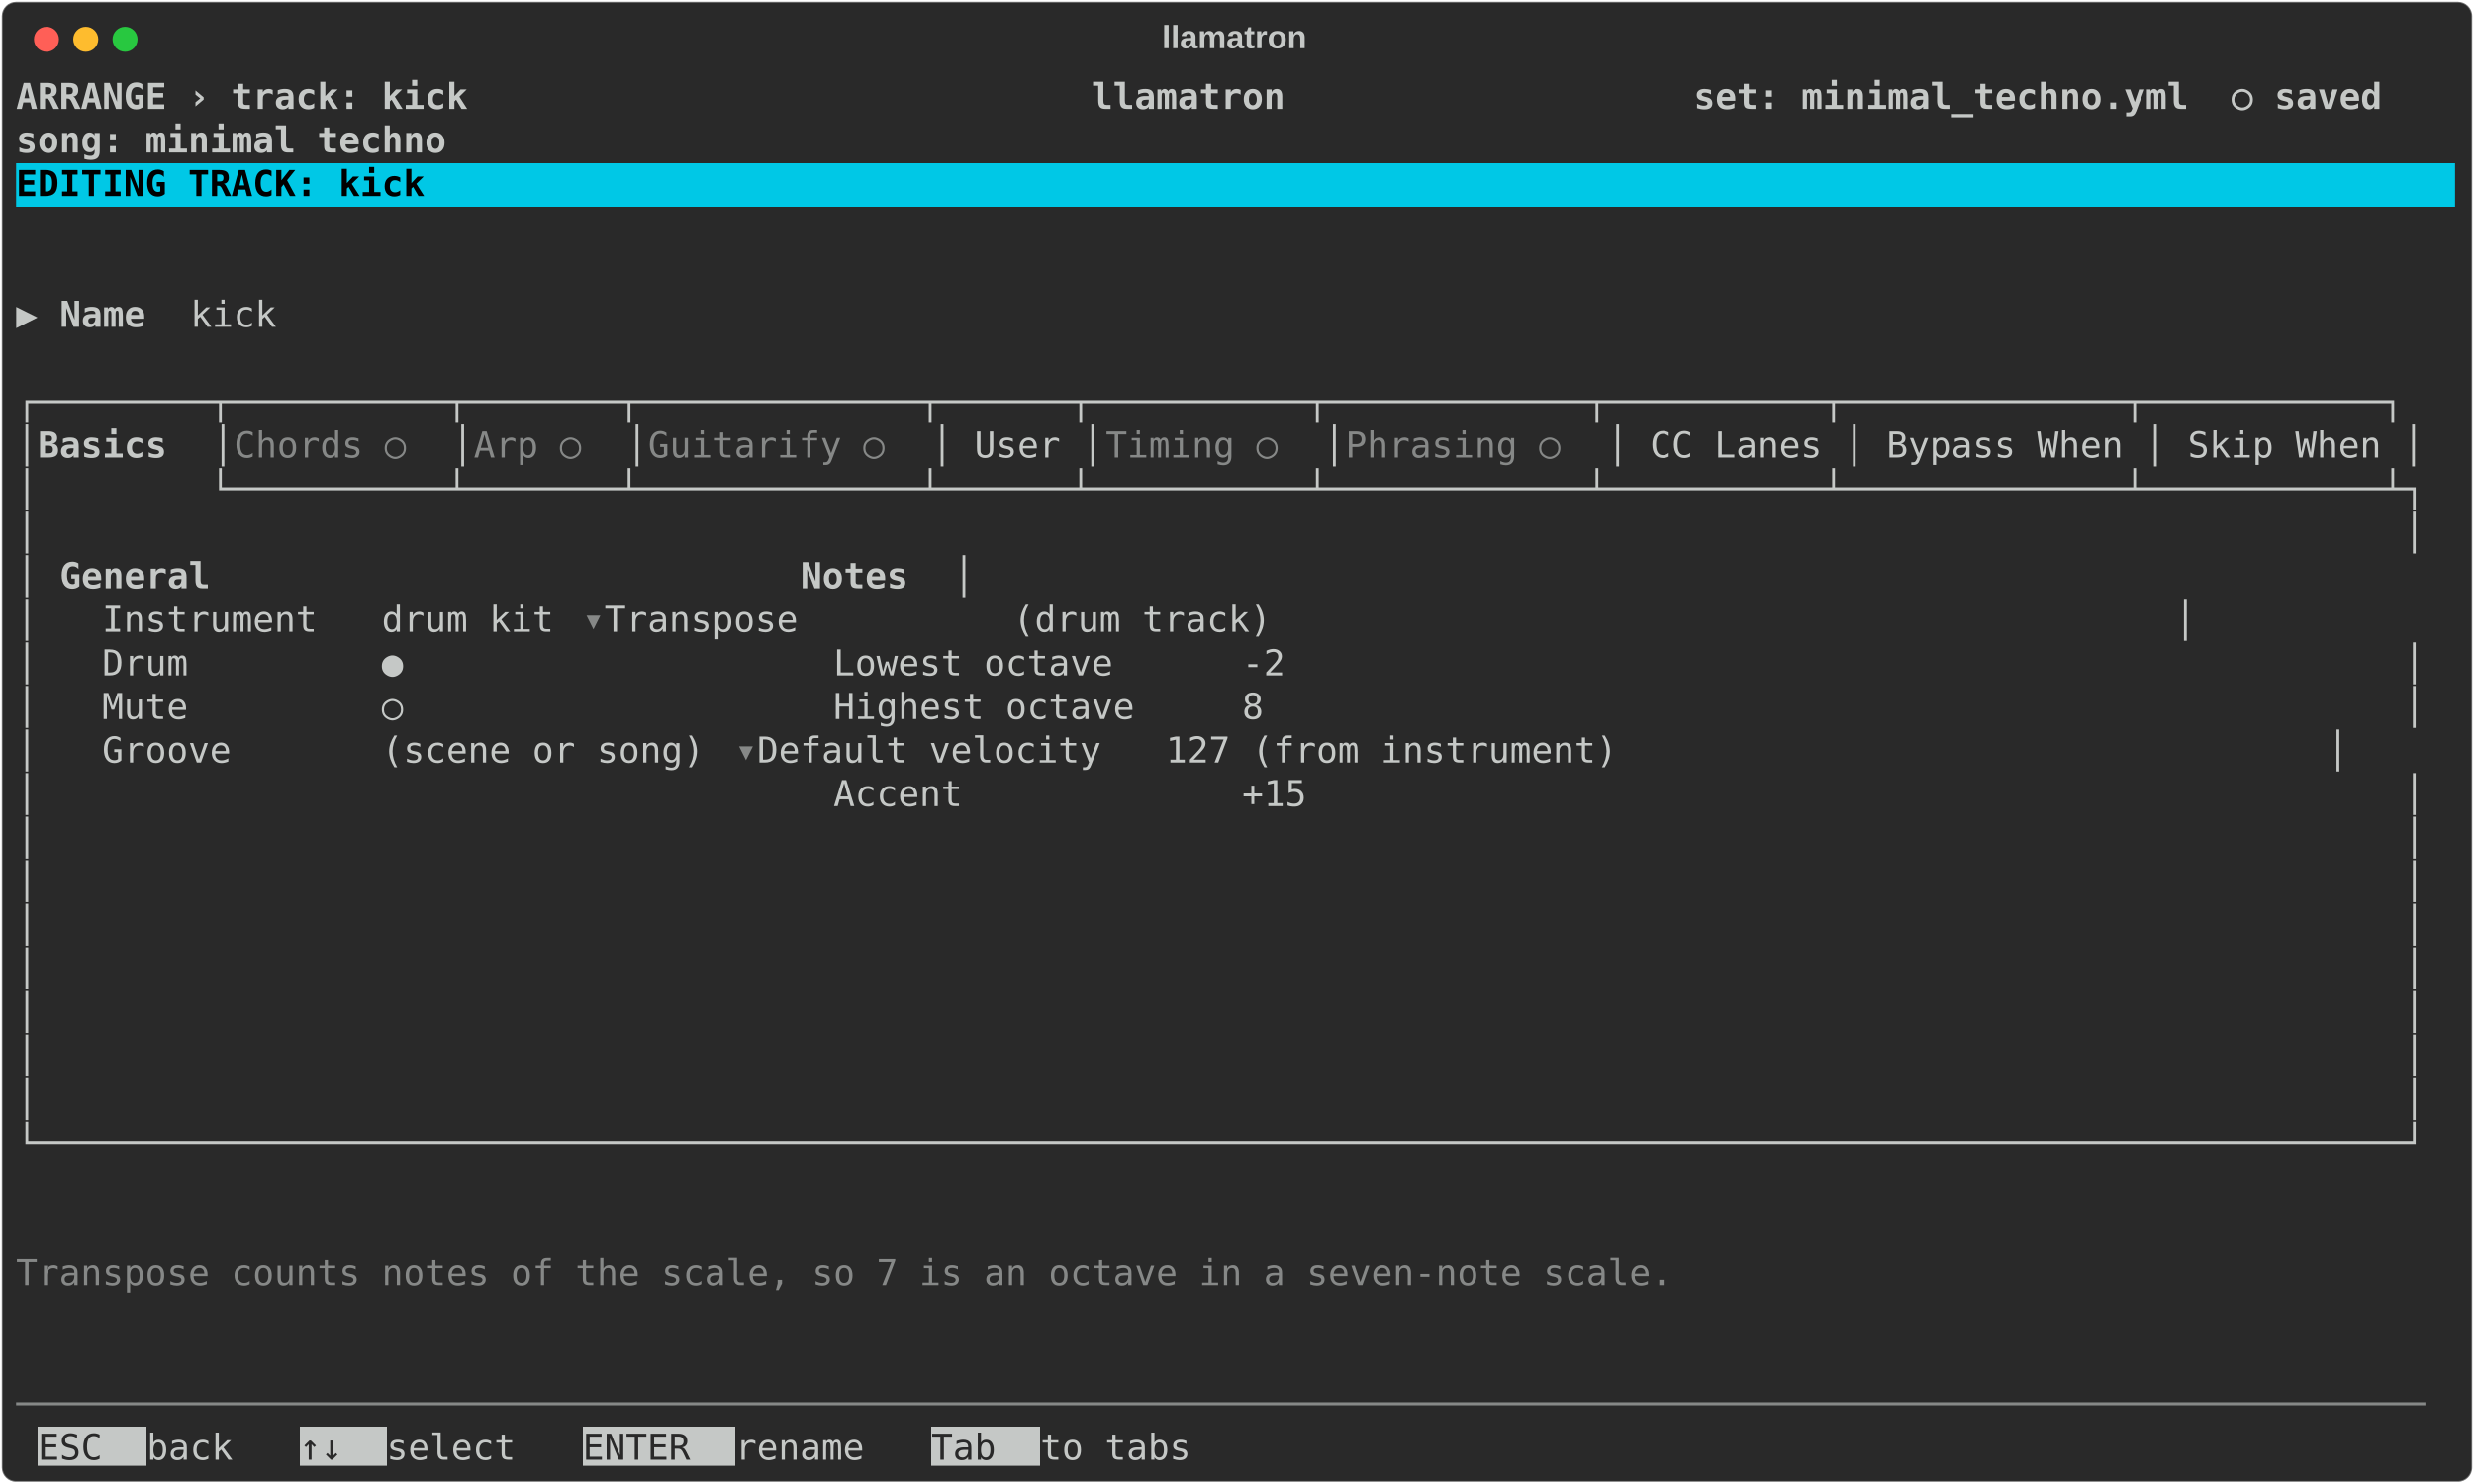
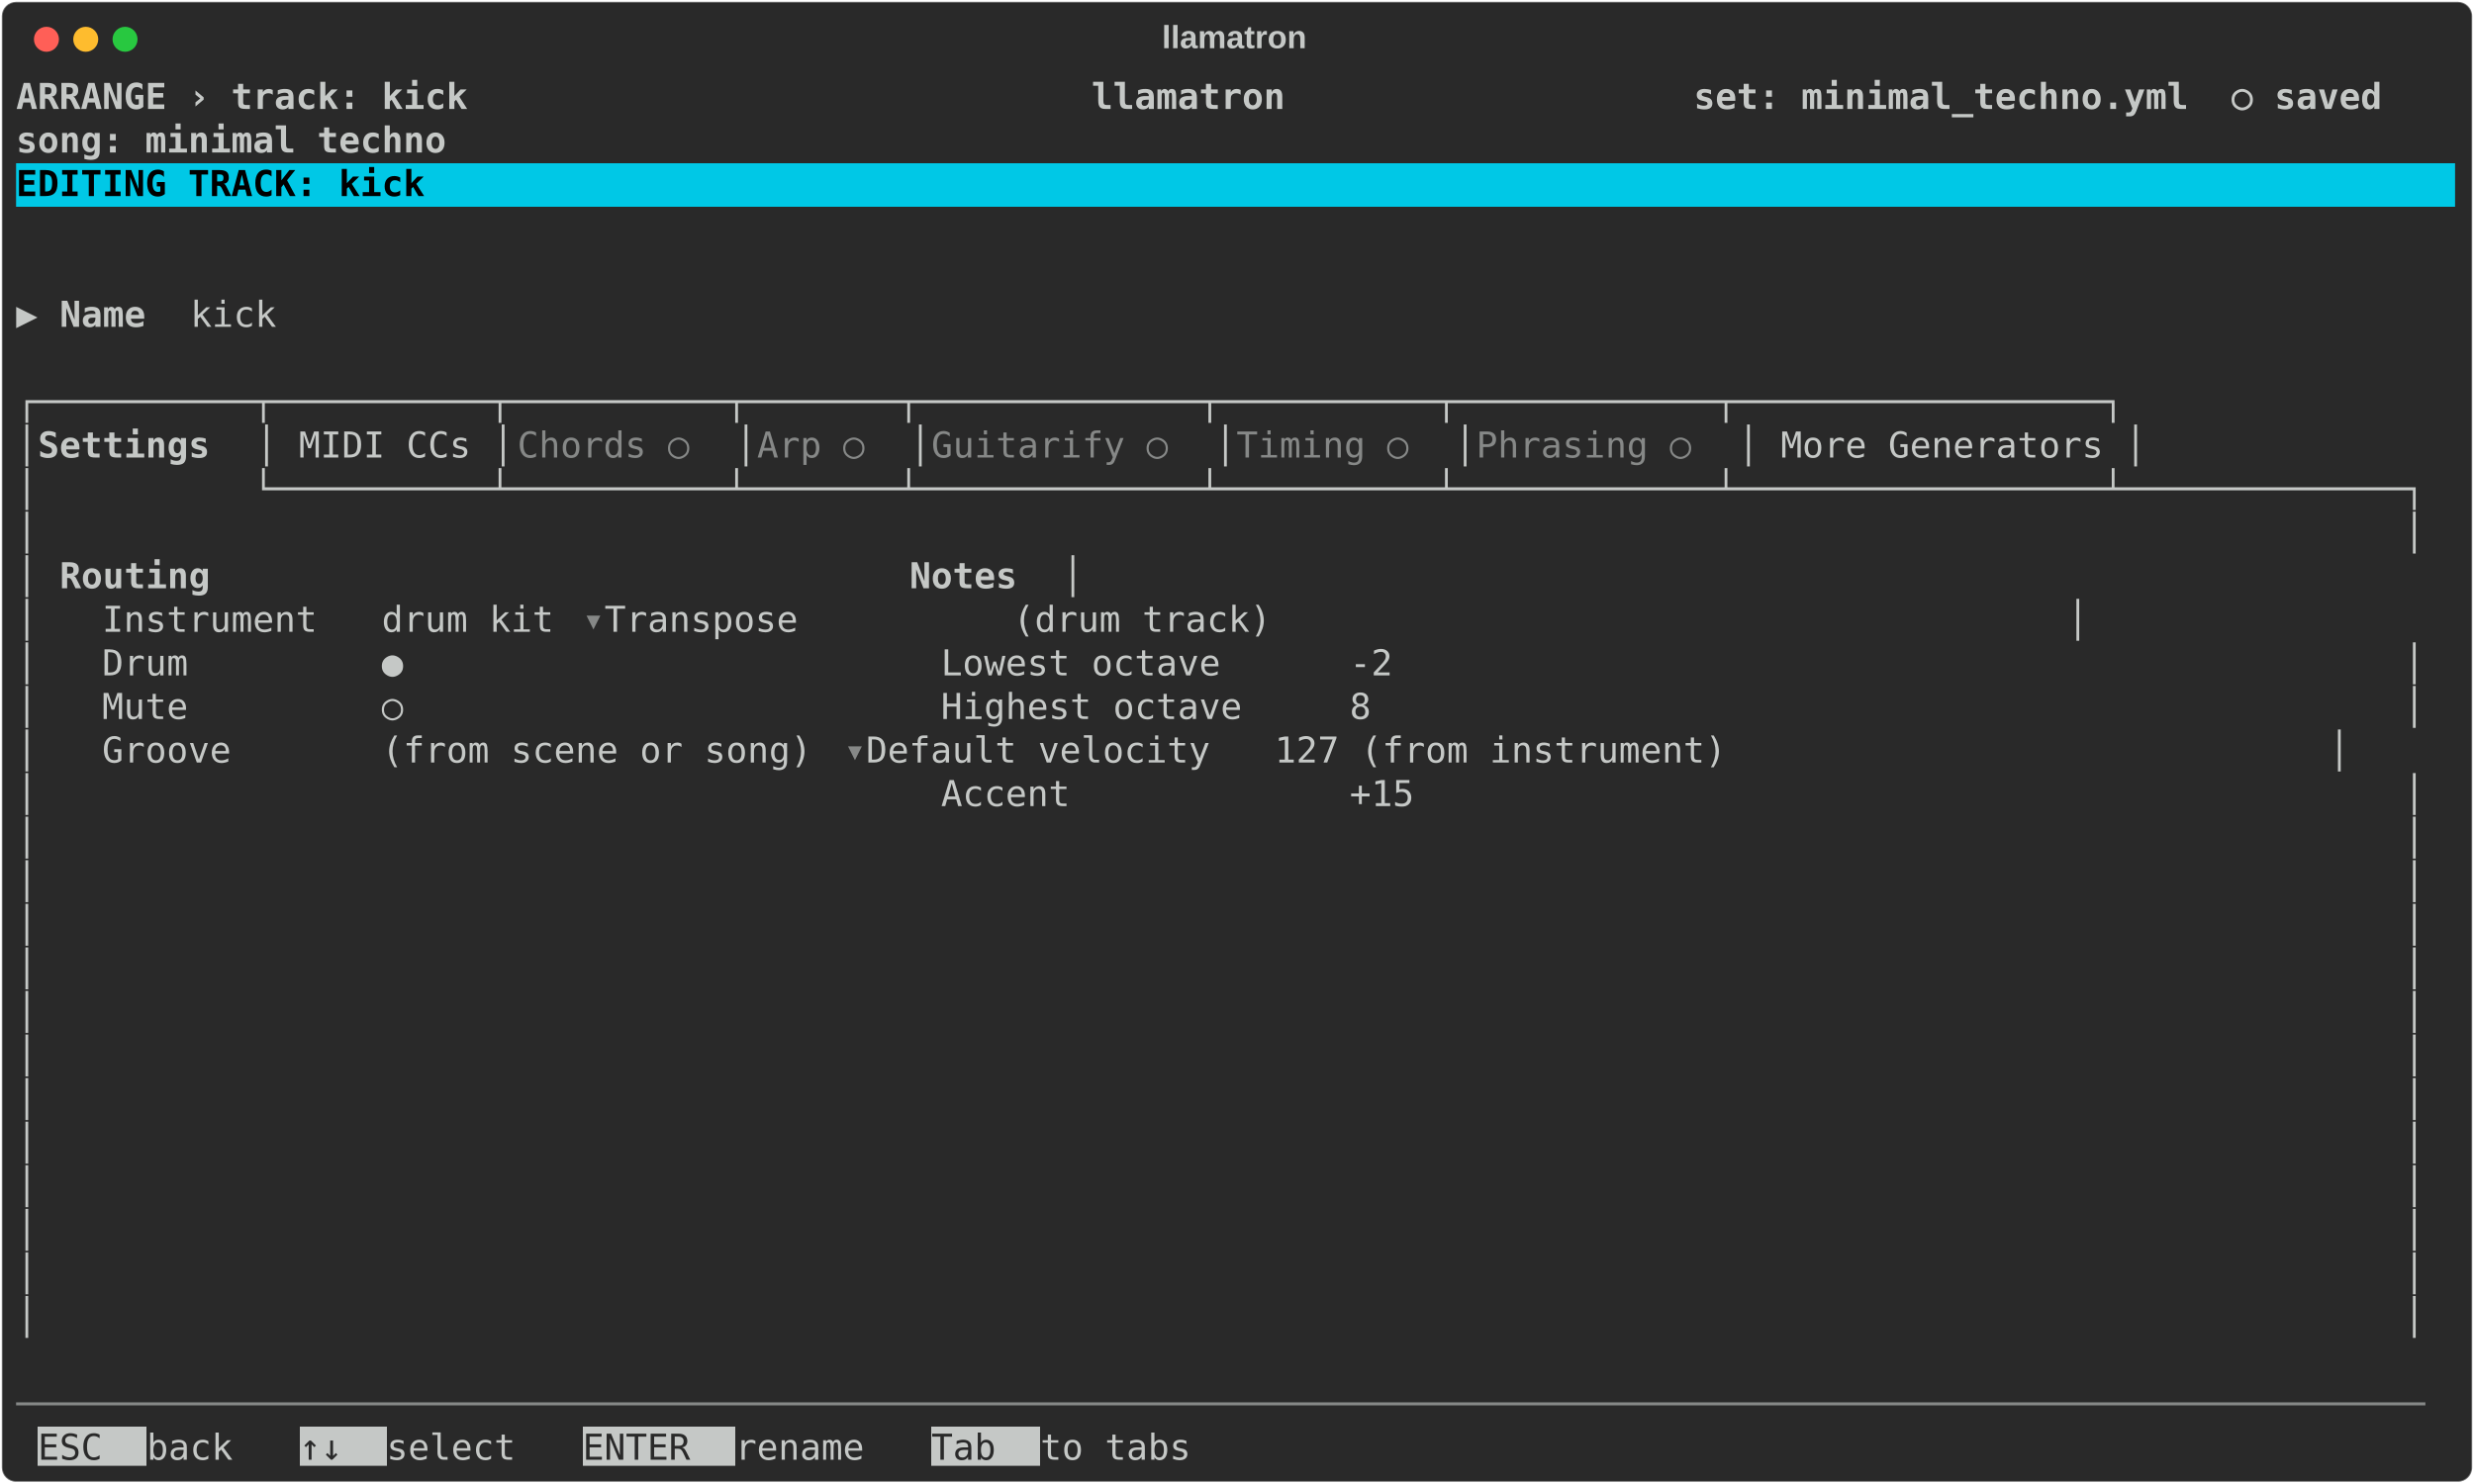
<svg xmlns="http://www.w3.org/2000/svg" class="rich-terminal" viewBox="0 0 1385 830.8">
  <style>

    @font-face {
        font-family: "Fira Code";
        src: local("FiraCode-Regular"),
                url("https://cdnjs.cloudflare.com/ajax/libs/firacode/6.2.0/woff2/FiraCode-Regular.woff2") format("woff2"),
                url("https://cdnjs.cloudflare.com/ajax/libs/firacode/6.2.0/woff/FiraCode-Regular.woff") format("woff");
        font-style: normal;
        font-weight: 400;
    }
    @font-face {
        font-family: "Fira Code";
        src: local("FiraCode-Bold"),
                url("https://cdnjs.cloudflare.com/ajax/libs/firacode/6.2.0/woff2/FiraCode-Bold.woff2") format("woff2"),
                url("https://cdnjs.cloudflare.com/ajax/libs/firacode/6.2.0/woff/FiraCode-Bold.woff") format("woff");
        font-style: bold;
        font-weight: 700;
    }

    .terminal-track_editor-matrix {
        font-family: Fira Code, monospace;
        font-size: 20px;
        line-height: 24.4px;
        font-variant-east-asian: full-width;
    }

    .terminal-track_editor-title {
        font-size: 18px;
        font-weight: bold;
        font-family: arial;
    }

    .terminal-track_editor-r1 { fill: #c5c8c6;font-weight: bold }
.terminal-track_editor-r2 { fill: #c5c8c6 }
.terminal-track_editor-r3 { fill: #000000;font-weight: bold }
.terminal-track_editor-r4 { fill: #868887 }
.terminal-track_editor-r5 { fill: #292929 }
    </style>
  <defs>
    <clipPath id="terminal-track_editor-clip-terminal">
      <rect x="0" y="0" width="1365.4" height="779.8" />
    </clipPath>
    <clipPath id="terminal-track_editor-line-0">
      <rect x="0" y="1.5" width="1366.4" height="24.65" />
    </clipPath>
    <clipPath id="terminal-track_editor-line-1">
      <rect x="0" y="25.9" width="1366.4" height="24.65" />
    </clipPath>
    <clipPath id="terminal-track_editor-line-2">
      <rect x="0" y="50.3" width="1366.4" height="24.65" />
    </clipPath>
    <clipPath id="terminal-track_editor-line-3">
      <rect x="0" y="74.7" width="1366.4" height="24.65" />
    </clipPath>
    <clipPath id="terminal-track_editor-line-4">
      <rect x="0" y="99.1" width="1366.4" height="24.65" />
    </clipPath>
    <clipPath id="terminal-track_editor-line-5">
      <rect x="0" y="123.5" width="1366.4" height="24.65" />
    </clipPath>
    <clipPath id="terminal-track_editor-line-6">
      <rect x="0" y="147.9" width="1366.4" height="24.65" />
    </clipPath>
    <clipPath id="terminal-track_editor-line-7">
      <rect x="0" y="172.3" width="1366.4" height="24.65" />
    </clipPath>
    <clipPath id="terminal-track_editor-line-8">
      <rect x="0" y="196.7" width="1366.4" height="24.65" />
    </clipPath>
    <clipPath id="terminal-track_editor-line-9">
      <rect x="0" y="221.1" width="1366.4" height="24.65" />
    </clipPath>
    <clipPath id="terminal-track_editor-line-10">
      <rect x="0" y="245.5" width="1366.4" height="24.65" />
    </clipPath>
    <clipPath id="terminal-track_editor-line-11">
      <rect x="0" y="269.9" width="1366.4" height="24.65" />
    </clipPath>
    <clipPath id="terminal-track_editor-line-12">
      <rect x="0" y="294.3" width="1366.4" height="24.65" />
    </clipPath>
    <clipPath id="terminal-track_editor-line-13">
      <rect x="0" y="318.7" width="1366.4" height="24.65" />
    </clipPath>
    <clipPath id="terminal-track_editor-line-14">
      <rect x="0" y="343.1" width="1366.4" height="24.65" />
    </clipPath>
    <clipPath id="terminal-track_editor-line-15">
      <rect x="0" y="367.5" width="1366.4" height="24.65" />
    </clipPath>
    <clipPath id="terminal-track_editor-line-16">
      <rect x="0" y="391.9" width="1366.4" height="24.65" />
    </clipPath>
    <clipPath id="terminal-track_editor-line-17">
      <rect x="0" y="416.3" width="1366.4" height="24.65" />
    </clipPath>
    <clipPath id="terminal-track_editor-line-18">
      <rect x="0" y="440.7" width="1366.4" height="24.65" />
    </clipPath>
    <clipPath id="terminal-track_editor-line-19">
      <rect x="0" y="465.1" width="1366.4" height="24.65" />
    </clipPath>
    <clipPath id="terminal-track_editor-line-20">
      <rect x="0" y="489.5" width="1366.4" height="24.65" />
    </clipPath>
    <clipPath id="terminal-track_editor-line-21">
      <rect x="0" y="513.9" width="1366.4" height="24.65" />
    </clipPath>
    <clipPath id="terminal-track_editor-line-22">
      <rect x="0" y="538.3" width="1366.4" height="24.65" />
    </clipPath>
    <clipPath id="terminal-track_editor-line-23">
      <rect x="0" y="562.7" width="1366.4" height="24.65" />
    </clipPath>
    <clipPath id="terminal-track_editor-line-24">
      <rect x="0" y="587.1" width="1366.4" height="24.65" />
    </clipPath>
    <clipPath id="terminal-track_editor-line-25">
      <rect x="0" y="611.5" width="1366.4" height="24.65" />
    </clipPath>
    <clipPath id="terminal-track_editor-line-26">
      <rect x="0" y="635.9" width="1366.4" height="24.65" />
    </clipPath>
    <clipPath id="terminal-track_editor-line-27">
      <rect x="0" y="660.3" width="1366.4" height="24.65" />
    </clipPath>
    <clipPath id="terminal-track_editor-line-28">
      <rect x="0" y="684.7" width="1366.4" height="24.65" />
    </clipPath>
    <clipPath id="terminal-track_editor-line-29">
      <rect x="0" y="709.1" width="1366.4" height="24.65" />
    </clipPath>
    <clipPath id="terminal-track_editor-line-30">
      <rect x="0" y="733.5" width="1366.4" height="24.65" />
    </clipPath>
  </defs>
  <rect fill="#292929" stroke="rgba(255,255,255,0.35)" stroke-width="1" x="1" y="1" width="1383" height="828.8" rx="8" />
  <text class="terminal-track_editor-title" fill="#c5c8c6" text-anchor="middle" x="691" y="27">llamatron</text>
  <g transform="translate(26,22)">
    <circle cx="0" cy="0" r="7" fill="#ff5f57" />
    <circle cx="22" cy="0" r="7" fill="#febc2e" />
    <circle cx="44" cy="0" r="7" fill="#28c840" />
  </g>
  <g transform="translate(9, 41)" clip-path="url(#terminal-track_editor-clip-terminal)">
    <rect fill="#00c8e6" x="0" y="50.3" width="1366.4" height="24.65" shape-rendering="crispEdges" />
    <rect fill="#c5c8c6" x="12.2" y="757.9" width="61" height="24.65" shape-rendering="crispEdges" />
    <rect fill="#c5c8c6" x="158.6" y="757.9" width="48.8" height="24.65" shape-rendering="crispEdges" />
    <rect fill="#c5c8c6" x="317.2" y="757.9" width="85.4" height="24.65" shape-rendering="crispEdges" />
    <rect fill="#c5c8c6" x="512.4" y="757.9" width="61" height="24.65" shape-rendering="crispEdges" />
    <g class="terminal-track_editor-matrix">
      <text class="terminal-track_editor-r1" x="0" y="20" textLength="1366.4" clip-path="url(#terminal-track_editor-line-0)"> ARRANGE › track: kick                             llamatron                   set: minimal_techno.yml  ○ saved </text>
      <text class="terminal-track_editor-r2" x="1366.4" y="20" textLength="12.2" clip-path="url(#terminal-track_editor-line-0)">
</text>
      <text class="terminal-track_editor-r1" x="0" y="44.4" textLength="1366.4" clip-path="url(#terminal-track_editor-line-1)">                                                                               song: minimal techno             </text>
      <text class="terminal-track_editor-r2" x="1366.4" y="44.4" textLength="12.2" clip-path="url(#terminal-track_editor-line-1)">
</text>
      <text class="terminal-track_editor-r3" x="0" y="68.8" textLength="1366.4" clip-path="url(#terminal-track_editor-line-2)"> EDITING TRACK: kick                                                                                            </text>
      <text class="terminal-track_editor-r2" x="1366.4" y="68.8" textLength="12.2" clip-path="url(#terminal-track_editor-line-2)">
</text>
      <text class="terminal-track_editor-r2" x="1366.4" y="93.2" textLength="12.2" clip-path="url(#terminal-track_editor-line-3)">
</text>
      <text class="terminal-track_editor-r2" x="1366.4" y="117.6" textLength="12.2" clip-path="url(#terminal-track_editor-line-4)">
</text>
      <text class="terminal-track_editor-r2" x="0" y="142" textLength="24.4" clip-path="url(#terminal-track_editor-line-5)">▶ </text>
      <text class="terminal-track_editor-r1" x="24.4" y="142" textLength="73.2" clip-path="url(#terminal-track_editor-line-5)">Name  </text>
      <text class="terminal-track_editor-r2" x="97.6" y="142" textLength="73.2" clip-path="url(#terminal-track_editor-line-5)"> kick </text>
      <text class="terminal-track_editor-r2" x="1366.4" y="142" textLength="12.2" clip-path="url(#terminal-track_editor-line-5)">
</text>
      <text class="terminal-track_editor-r2" x="1366.4" y="166.4" textLength="12.2" clip-path="url(#terminal-track_editor-line-6)">
</text>
-       <text class="terminal-track_editor-r2" x="0" y="190.8" textLength="1354.2" clip-path="url(#terminal-track_editor-line-7)">┌────────┬──────────┬───────┬─────────────┬──────┬──────────┬────────────┬──────────┬─────────────┬───────────┐</text>
+       <text class="terminal-track_editor-r2" x="0" y="190.8" textLength="1195.6" clip-path="url(#terminal-track_editor-line-7)">┌──────────┬──────────┬──────────┬───────┬─────────────┬──────────┬────────────┬─────────────────┐</text>
      <text class="terminal-track_editor-r2" x="1366.4" y="190.8" textLength="12.2" clip-path="url(#terminal-track_editor-line-7)">
</text>
      <text class="terminal-track_editor-r2" x="0" y="215.2" textLength="12.2" clip-path="url(#terminal-track_editor-line-8)">│</text>
-       <text class="terminal-track_editor-r1" x="12.2" y="215.2" textLength="97.6" clip-path="url(#terminal-track_editor-line-8)"> Basics </text>
-       <text class="terminal-track_editor-r2" x="109.8" y="215.2" textLength="12.2" clip-path="url(#terminal-track_editor-line-8)">│</text>
-       <text class="terminal-track_editor-r4" x="122" y="215.2" textLength="122" clip-path="url(#terminal-track_editor-line-8)"> Chords ○ </text>
-       <text class="terminal-track_editor-r2" x="244" y="215.2" textLength="12.2" clip-path="url(#terminal-track_editor-line-8)">│</text>
-       <text class="terminal-track_editor-r4" x="256.2" y="215.2" textLength="85.4" clip-path="url(#terminal-track_editor-line-8)"> Arp ○ </text>
-       <text class="terminal-track_editor-r2" x="341.6" y="215.2" textLength="12.2" clip-path="url(#terminal-track_editor-line-8)">│</text>
-       <text class="terminal-track_editor-r4" x="353.8" y="215.2" textLength="158.6" clip-path="url(#terminal-track_editor-line-8)"> Guitarify ○ </text>
-       <text class="terminal-track_editor-r2" x="512.4" y="215.2" textLength="97.6" clip-path="url(#terminal-track_editor-line-8)">│ User │</text>
-       <text class="terminal-track_editor-r4" x="610" y="215.2" textLength="122" clip-path="url(#terminal-track_editor-line-8)"> Timing ○ </text>
-       <text class="terminal-track_editor-r2" x="732" y="215.2" textLength="12.2" clip-path="url(#terminal-track_editor-line-8)">│</text>
-       <text class="terminal-track_editor-r4" x="744.2" y="215.2" textLength="146.4" clip-path="url(#terminal-track_editor-line-8)"> Phrasing ○ </text>
-       <text class="terminal-track_editor-r2" x="890.6" y="215.2" textLength="463.6" clip-path="url(#terminal-track_editor-line-8)">│ CC Lanes │ Bypass When │ Skip When │</text>
+       <text class="terminal-track_editor-r1" x="12.2" y="215.2" textLength="122" clip-path="url(#terminal-track_editor-line-8)"> Settings </text>
+       <text class="terminal-track_editor-r2" x="134.2" y="215.2" textLength="146.4" clip-path="url(#terminal-track_editor-line-8)">│ MIDI CCs │</text>
+       <text class="terminal-track_editor-r4" x="280.6" y="215.2" textLength="122" clip-path="url(#terminal-track_editor-line-8)"> Chords ○ </text>
+       <text class="terminal-track_editor-r2" x="402.6" y="215.2" textLength="12.2" clip-path="url(#terminal-track_editor-line-8)">│</text>
+       <text class="terminal-track_editor-r4" x="414.8" y="215.2" textLength="85.4" clip-path="url(#terminal-track_editor-line-8)"> Arp ○ </text>
+       <text class="terminal-track_editor-r2" x="500.2" y="215.2" textLength="12.2" clip-path="url(#terminal-track_editor-line-8)">│</text>
+       <text class="terminal-track_editor-r4" x="512.4" y="215.2" textLength="158.6" clip-path="url(#terminal-track_editor-line-8)"> Guitarify ○ </text>
+       <text class="terminal-track_editor-r2" x="671" y="215.2" textLength="12.2" clip-path="url(#terminal-track_editor-line-8)">│</text>
+       <text class="terminal-track_editor-r4" x="683.2" y="215.2" textLength="122" clip-path="url(#terminal-track_editor-line-8)"> Timing ○ </text>
+       <text class="terminal-track_editor-r2" x="805.2" y="215.2" textLength="12.2" clip-path="url(#terminal-track_editor-line-8)">│</text>
+       <text class="terminal-track_editor-r4" x="817.4" y="215.2" textLength="146.4" clip-path="url(#terminal-track_editor-line-8)"> Phrasing ○ </text>
+       <text class="terminal-track_editor-r2" x="963.8" y="215.2" textLength="231.8" clip-path="url(#terminal-track_editor-line-8)">│ More Generators │</text>
      <text class="terminal-track_editor-r2" x="1366.4" y="215.2" textLength="12.2" clip-path="url(#terminal-track_editor-line-8)">
</text>
-       <text class="terminal-track_editor-r2" x="0" y="239.6" textLength="1366.4" clip-path="url(#terminal-track_editor-line-9)">│        └──────────┴───────┴─────────────┴──────┴──────────┴────────────┴──────────┴─────────────┴───────────┴┐</text>
+       <text class="terminal-track_editor-r2" x="0" y="239.6" textLength="1366.4" clip-path="url(#terminal-track_editor-line-9)">│          └──────────┴──────────┴───────┴─────────────┴──────────┴────────────┴─────────────────┴─────────────┐</text>
      <text class="terminal-track_editor-r2" x="1366.4" y="239.6" textLength="12.2" clip-path="url(#terminal-track_editor-line-9)">
</text>
      <text class="terminal-track_editor-r2" x="0" y="264" textLength="1366.4" clip-path="url(#terminal-track_editor-line-10)">│                                                                                                              │</text>
      <text class="terminal-track_editor-r2" x="1366.4" y="264" textLength="12.2" clip-path="url(#terminal-track_editor-line-10)">
</text>
      <text class="terminal-track_editor-r2" x="0" y="288.4" textLength="24.4" clip-path="url(#terminal-track_editor-line-11)">│ </text>
-       <text class="terminal-track_editor-r1" x="24.4" y="288.4" textLength="109.8" clip-path="url(#terminal-track_editor-line-11)">  General</text>
-       <text class="terminal-track_editor-r1" x="439.2" y="288.4" textLength="85.4" clip-path="url(#terminal-track_editor-line-11)">  Notes</text>
-       <text class="terminal-track_editor-r2" x="524.6" y="288.4" textLength="841.8" clip-path="url(#terminal-track_editor-line-11)">                                                                    │</text>
+       <text class="terminal-track_editor-r1" x="24.4" y="288.4" textLength="109.8" clip-path="url(#terminal-track_editor-line-11)">  Routing</text>
+       <text class="terminal-track_editor-r1" x="500.2" y="288.4" textLength="85.4" clip-path="url(#terminal-track_editor-line-11)">  Notes</text>
+       <text class="terminal-track_editor-r2" x="585.6" y="288.4" textLength="780.8" clip-path="url(#terminal-track_editor-line-11)">                                                               │</text>
      <text class="terminal-track_editor-r2" x="1366.4" y="288.4" textLength="12.2" clip-path="url(#terminal-track_editor-line-11)">
</text>
      <text class="terminal-track_editor-r2" x="0" y="312.8" textLength="317.2" clip-path="url(#terminal-track_editor-line-12)">│   Instrument   drum kit </text>
      <text class="terminal-track_editor-r4" x="317.2" y="312.8" textLength="12.2" clip-path="url(#terminal-track_editor-line-12)">▾</text>
-       <text class="terminal-track_editor-r2" x="329.4" y="312.8" textLength="1037" clip-path="url(#terminal-track_editor-line-12)">           Transpose          (drum track)                                          │</text>
+       <text class="terminal-track_editor-r2" x="329.4" y="312.8" textLength="1037" clip-path="url(#terminal-track_editor-line-12)">                Transpose          (drum track)                                     │</text>
      <text class="terminal-track_editor-r2" x="1366.4" y="312.8" textLength="12.2" clip-path="url(#terminal-track_editor-line-12)">
</text>
-       <text class="terminal-track_editor-r2" x="0" y="337.2" textLength="1366.4" clip-path="url(#terminal-track_editor-line-13)">│   Drum         ●                    Lowest octave      -2                                                    │</text>
+       <text class="terminal-track_editor-r2" x="0" y="337.2" textLength="1366.4" clip-path="url(#terminal-track_editor-line-13)">│   Drum         ●                         Lowest octave      -2                                               │</text>
      <text class="terminal-track_editor-r2" x="1366.4" y="337.2" textLength="12.2" clip-path="url(#terminal-track_editor-line-13)">
</text>
-       <text class="terminal-track_editor-r2" x="0" y="361.6" textLength="1366.4" clip-path="url(#terminal-track_editor-line-14)">│   Mute         ○                    Highest octave     8                                                     │</text>
+       <text class="terminal-track_editor-r2" x="0" y="361.6" textLength="1366.4" clip-path="url(#terminal-track_editor-line-14)">│   Mute         ○                         Highest octave     8                                                │</text>
      <text class="terminal-track_editor-r2" x="1366.4" y="361.6" textLength="12.2" clip-path="url(#terminal-track_editor-line-14)">
</text>
-       <text class="terminal-track_editor-r2" x="0" y="386" textLength="402.6" clip-path="url(#terminal-track_editor-line-15)">│   Groove       (scene or song) </text>
-       <text class="terminal-track_editor-r4" x="402.6" y="386" textLength="12.2" clip-path="url(#terminal-track_editor-line-15)">▾</text>
-       <text class="terminal-track_editor-r2" x="414.8" y="386" textLength="951.6" clip-path="url(#terminal-track_editor-line-15)">    Default velocity   127 (from instrument)                                 │</text>
+       <text class="terminal-track_editor-r2" x="0" y="386" textLength="463.6" clip-path="url(#terminal-track_editor-line-15)">│   Groove       (from scene or song) </text>
+       <text class="terminal-track_editor-r4" x="463.6" y="386" textLength="12.2" clip-path="url(#terminal-track_editor-line-15)">▾</text>
+       <text class="terminal-track_editor-r2" x="475.8" y="386" textLength="890.6" clip-path="url(#terminal-track_editor-line-15)">    Default velocity   127 (from instrument)                            │</text>
      <text class="terminal-track_editor-r2" x="1366.4" y="386" textLength="12.2" clip-path="url(#terminal-track_editor-line-15)">
</text>
-       <text class="terminal-track_editor-r2" x="0" y="410.4" textLength="1366.4" clip-path="url(#terminal-track_editor-line-16)">│                                     Accent             +15                                                   │</text>
+       <text class="terminal-track_editor-r2" x="0" y="410.4" textLength="1366.4" clip-path="url(#terminal-track_editor-line-16)">│                                          Accent             +15                                              │</text>
      <text class="terminal-track_editor-r2" x="1366.4" y="410.4" textLength="12.2" clip-path="url(#terminal-track_editor-line-16)">
</text>
      <text class="terminal-track_editor-r2" x="0" y="434.8" textLength="1366.4" clip-path="url(#terminal-track_editor-line-17)">│                                                                                                              │</text>
      <text class="terminal-track_editor-r2" x="1366.4" y="434.8" textLength="12.2" clip-path="url(#terminal-track_editor-line-17)">
</text>
      <text class="terminal-track_editor-r2" x="0" y="459.2" textLength="1366.4" clip-path="url(#terminal-track_editor-line-18)">│                                                                                                              │</text>
      <text class="terminal-track_editor-r2" x="1366.4" y="459.2" textLength="12.2" clip-path="url(#terminal-track_editor-line-18)">
</text>
      <text class="terminal-track_editor-r2" x="0" y="483.6" textLength="1366.4" clip-path="url(#terminal-track_editor-line-19)">│                                                                                                              │</text>
      <text class="terminal-track_editor-r2" x="1366.4" y="483.6" textLength="12.2" clip-path="url(#terminal-track_editor-line-19)">
</text>
      <text class="terminal-track_editor-r2" x="0" y="508" textLength="1366.4" clip-path="url(#terminal-track_editor-line-20)">│                                                                                                              │</text>
      <text class="terminal-track_editor-r2" x="1366.4" y="508" textLength="12.2" clip-path="url(#terminal-track_editor-line-20)">
</text>
      <text class="terminal-track_editor-r2" x="0" y="532.4" textLength="1366.4" clip-path="url(#terminal-track_editor-line-21)">│                                                                                                              │</text>
      <text class="terminal-track_editor-r2" x="1366.4" y="532.4" textLength="12.2" clip-path="url(#terminal-track_editor-line-21)">
</text>
      <text class="terminal-track_editor-r2" x="0" y="556.8" textLength="1366.4" clip-path="url(#terminal-track_editor-line-22)">│                                                                                                              │</text>
      <text class="terminal-track_editor-r2" x="1366.4" y="556.8" textLength="12.2" clip-path="url(#terminal-track_editor-line-22)">
</text>
      <text class="terminal-track_editor-r2" x="0" y="581.2" textLength="1366.4" clip-path="url(#terminal-track_editor-line-23)">│                                                                                                              │</text>
      <text class="terminal-track_editor-r2" x="1366.4" y="581.2" textLength="12.2" clip-path="url(#terminal-track_editor-line-23)">
</text>
-       <text class="terminal-track_editor-r2" x="0" y="605.6" textLength="1366.4" clip-path="url(#terminal-track_editor-line-24)">└──────────────────────────────────────────────────────────────────────────────────────────────────────────────┘</text>
+       <text class="terminal-track_editor-r2" x="0" y="605.6" textLength="1366.4" clip-path="url(#terminal-track_editor-line-24)">│                                                                                                              │</text>
      <text class="terminal-track_editor-r2" x="1366.4" y="605.6" textLength="12.2" clip-path="url(#terminal-track_editor-line-24)">
</text>
+       <text class="terminal-track_editor-r2" x="0" y="630" textLength="1366.4" clip-path="url(#terminal-track_editor-line-25)">│                                                                                                              │</text>
      <text class="terminal-track_editor-r2" x="1366.4" y="630" textLength="12.2" clip-path="url(#terminal-track_editor-line-25)">
</text>
+       <text class="terminal-track_editor-r2" x="0" y="654.4" textLength="1366.4" clip-path="url(#terminal-track_editor-line-26)">│                                                                                                              │</text>
      <text class="terminal-track_editor-r2" x="1366.4" y="654.4" textLength="12.2" clip-path="url(#terminal-track_editor-line-26)">
</text>
-       <text class="terminal-track_editor-r4" x="0" y="678.8" textLength="963.8" clip-path="url(#terminal-track_editor-line-27)">  Transpose counts notes of the scale, so 7 is an octave in a seven-note scale.</text>
+       <text class="terminal-track_editor-r2" x="0" y="678.8" textLength="1366.4" clip-path="url(#terminal-track_editor-line-27)">│                                                                                                              │</text>
      <text class="terminal-track_editor-r2" x="1366.4" y="678.8" textLength="12.2" clip-path="url(#terminal-track_editor-line-27)">
</text>
+       <text class="terminal-track_editor-r2" x="0" y="703.2" textLength="1366.4" clip-path="url(#terminal-track_editor-line-28)">│                                                                                                              │</text>
      <text class="terminal-track_editor-r2" x="1366.4" y="703.2" textLength="12.2" clip-path="url(#terminal-track_editor-line-28)">
</text>
      <text class="terminal-track_editor-r2" x="1366.4" y="727.6" textLength="12.2" clip-path="url(#terminal-track_editor-line-29)">
</text>
      <text class="terminal-track_editor-r4" x="0" y="752" textLength="1366.4" clip-path="url(#terminal-track_editor-line-30)">────────────────────────────────────────────────────────────────────────────────────────────────────────────────</text>
      <text class="terminal-track_editor-r2" x="1366.4" y="752" textLength="12.2" clip-path="url(#terminal-track_editor-line-30)">
</text>
      <text class="terminal-track_editor-r5" x="12.2" y="776.4" textLength="61" clip-path="url(#terminal-track_editor-line-31)"> ESC </text>
      <text class="terminal-track_editor-r2" x="73.2" y="776.4" textLength="85.4" clip-path="url(#terminal-track_editor-line-31)"> back  </text>
      <text class="terminal-track_editor-r5" x="158.6" y="776.4" textLength="48.8" clip-path="url(#terminal-track_editor-line-31)"> ↑↓ </text>
      <text class="terminal-track_editor-r2" x="207.4" y="776.4" textLength="109.8" clip-path="url(#terminal-track_editor-line-31)"> select  </text>
      <text class="terminal-track_editor-r5" x="317.2" y="776.4" textLength="85.4" clip-path="url(#terminal-track_editor-line-31)"> ENTER </text>
      <text class="terminal-track_editor-r2" x="402.6" y="776.4" textLength="109.8" clip-path="url(#terminal-track_editor-line-31)"> rename  </text>
      <text class="terminal-track_editor-r5" x="512.4" y="776.4" textLength="61" clip-path="url(#terminal-track_editor-line-31)"> Tab </text>
      <text class="terminal-track_editor-r2" x="573.4" y="776.4" textLength="122" clip-path="url(#terminal-track_editor-line-31)"> to tabs  </text>
    </g>
  </g>
</svg>
